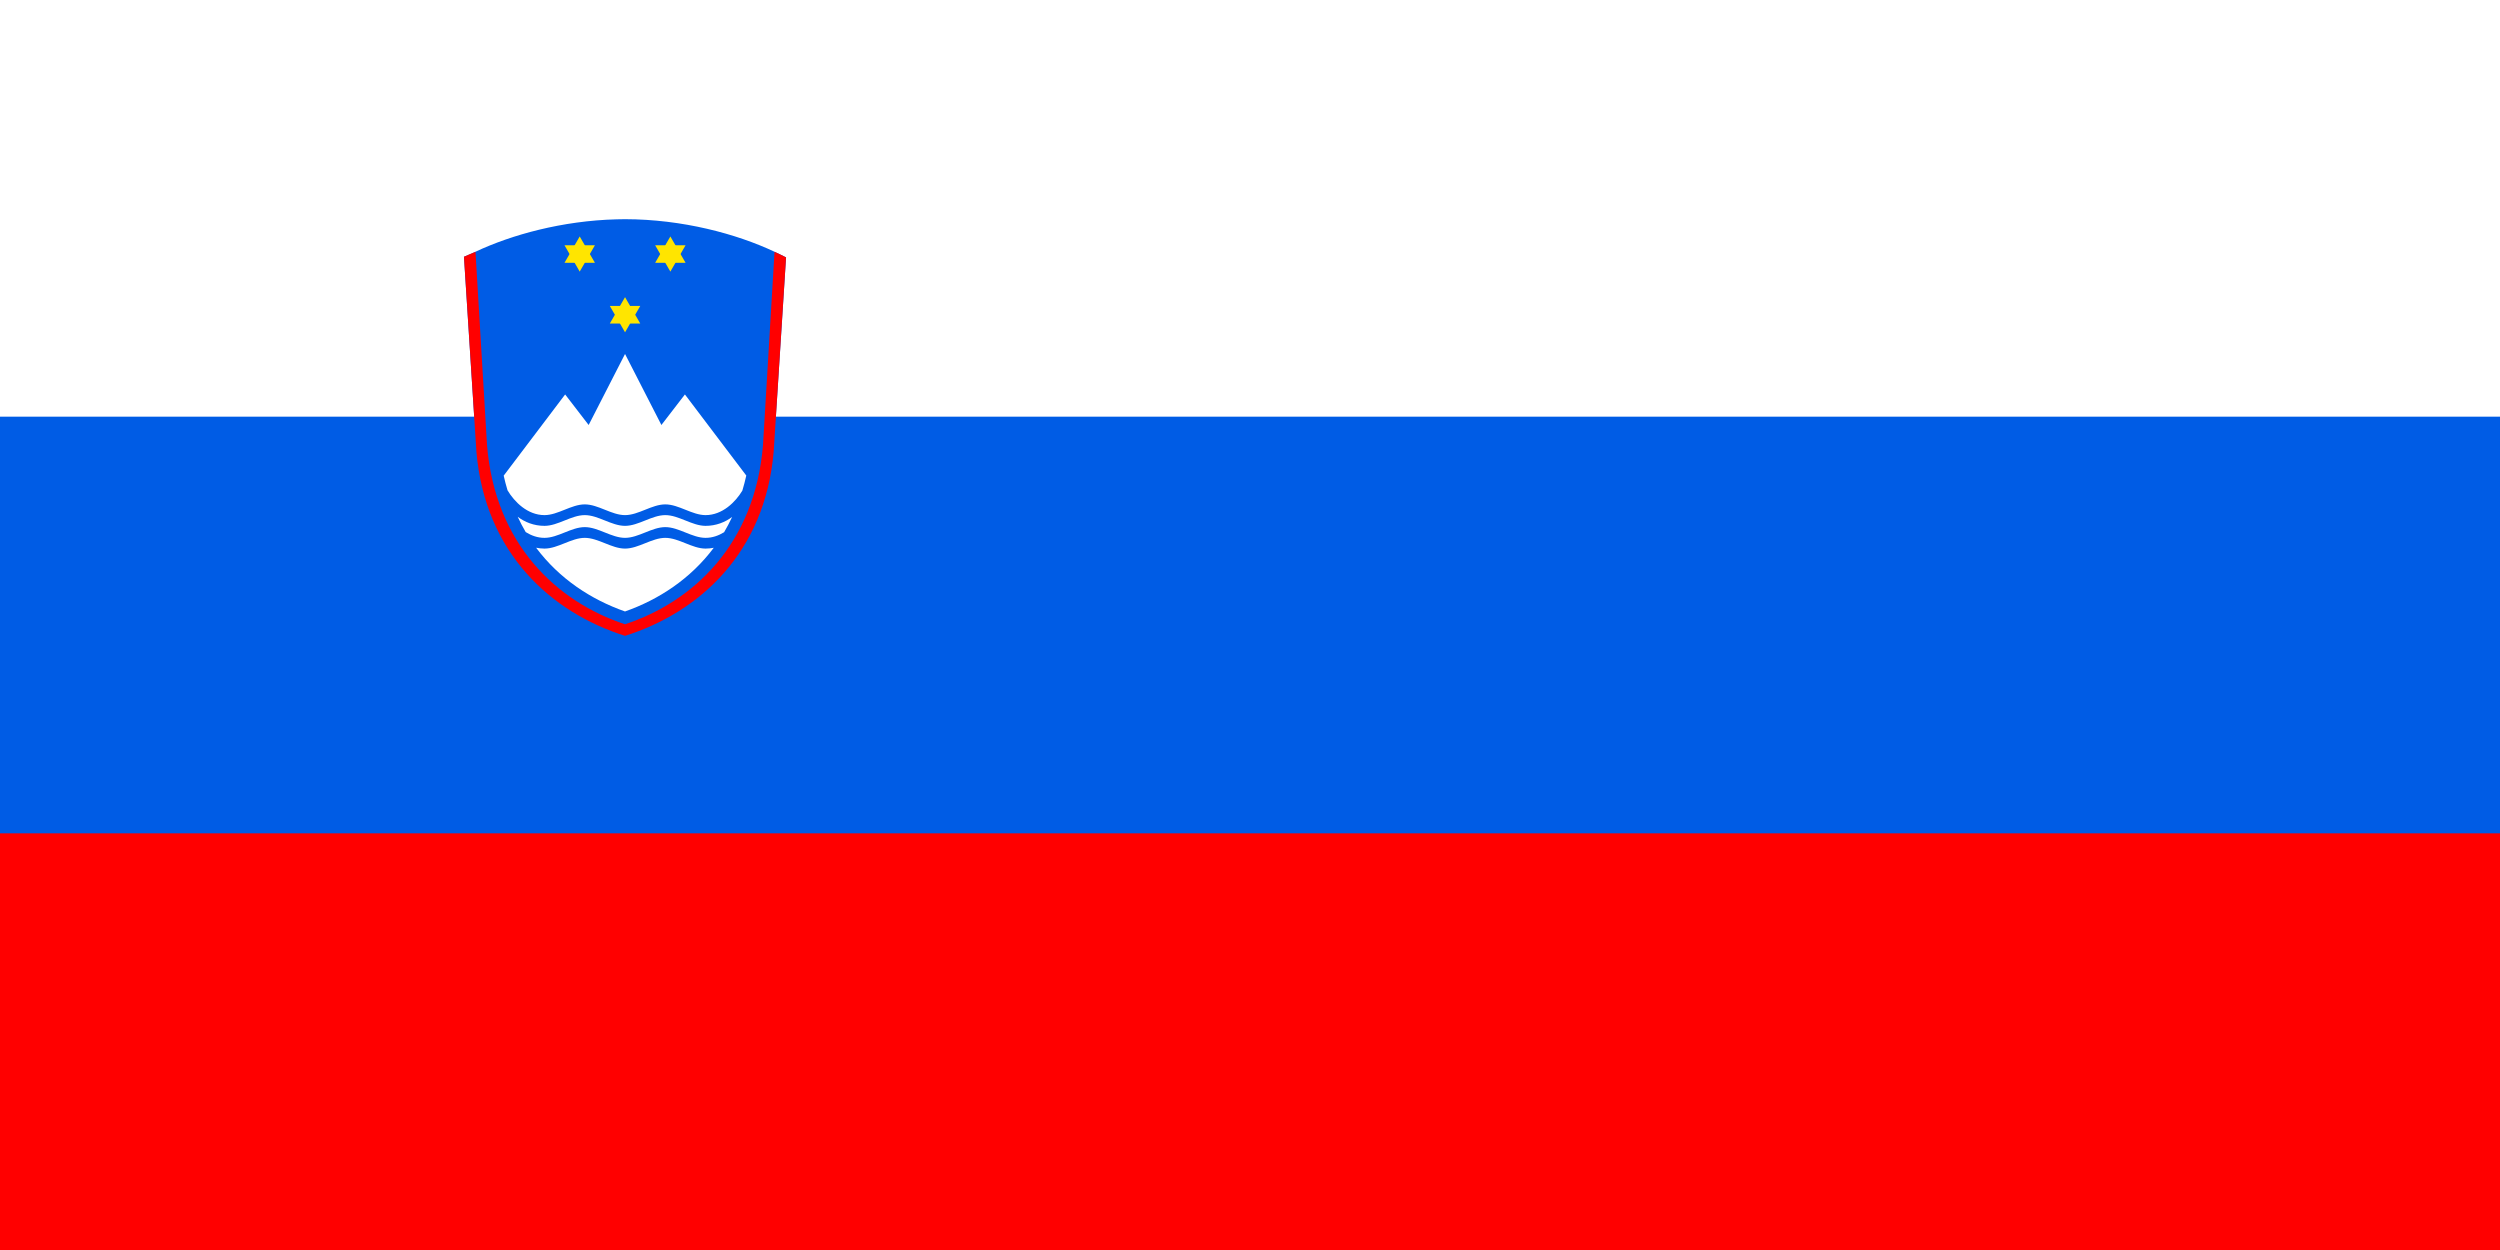
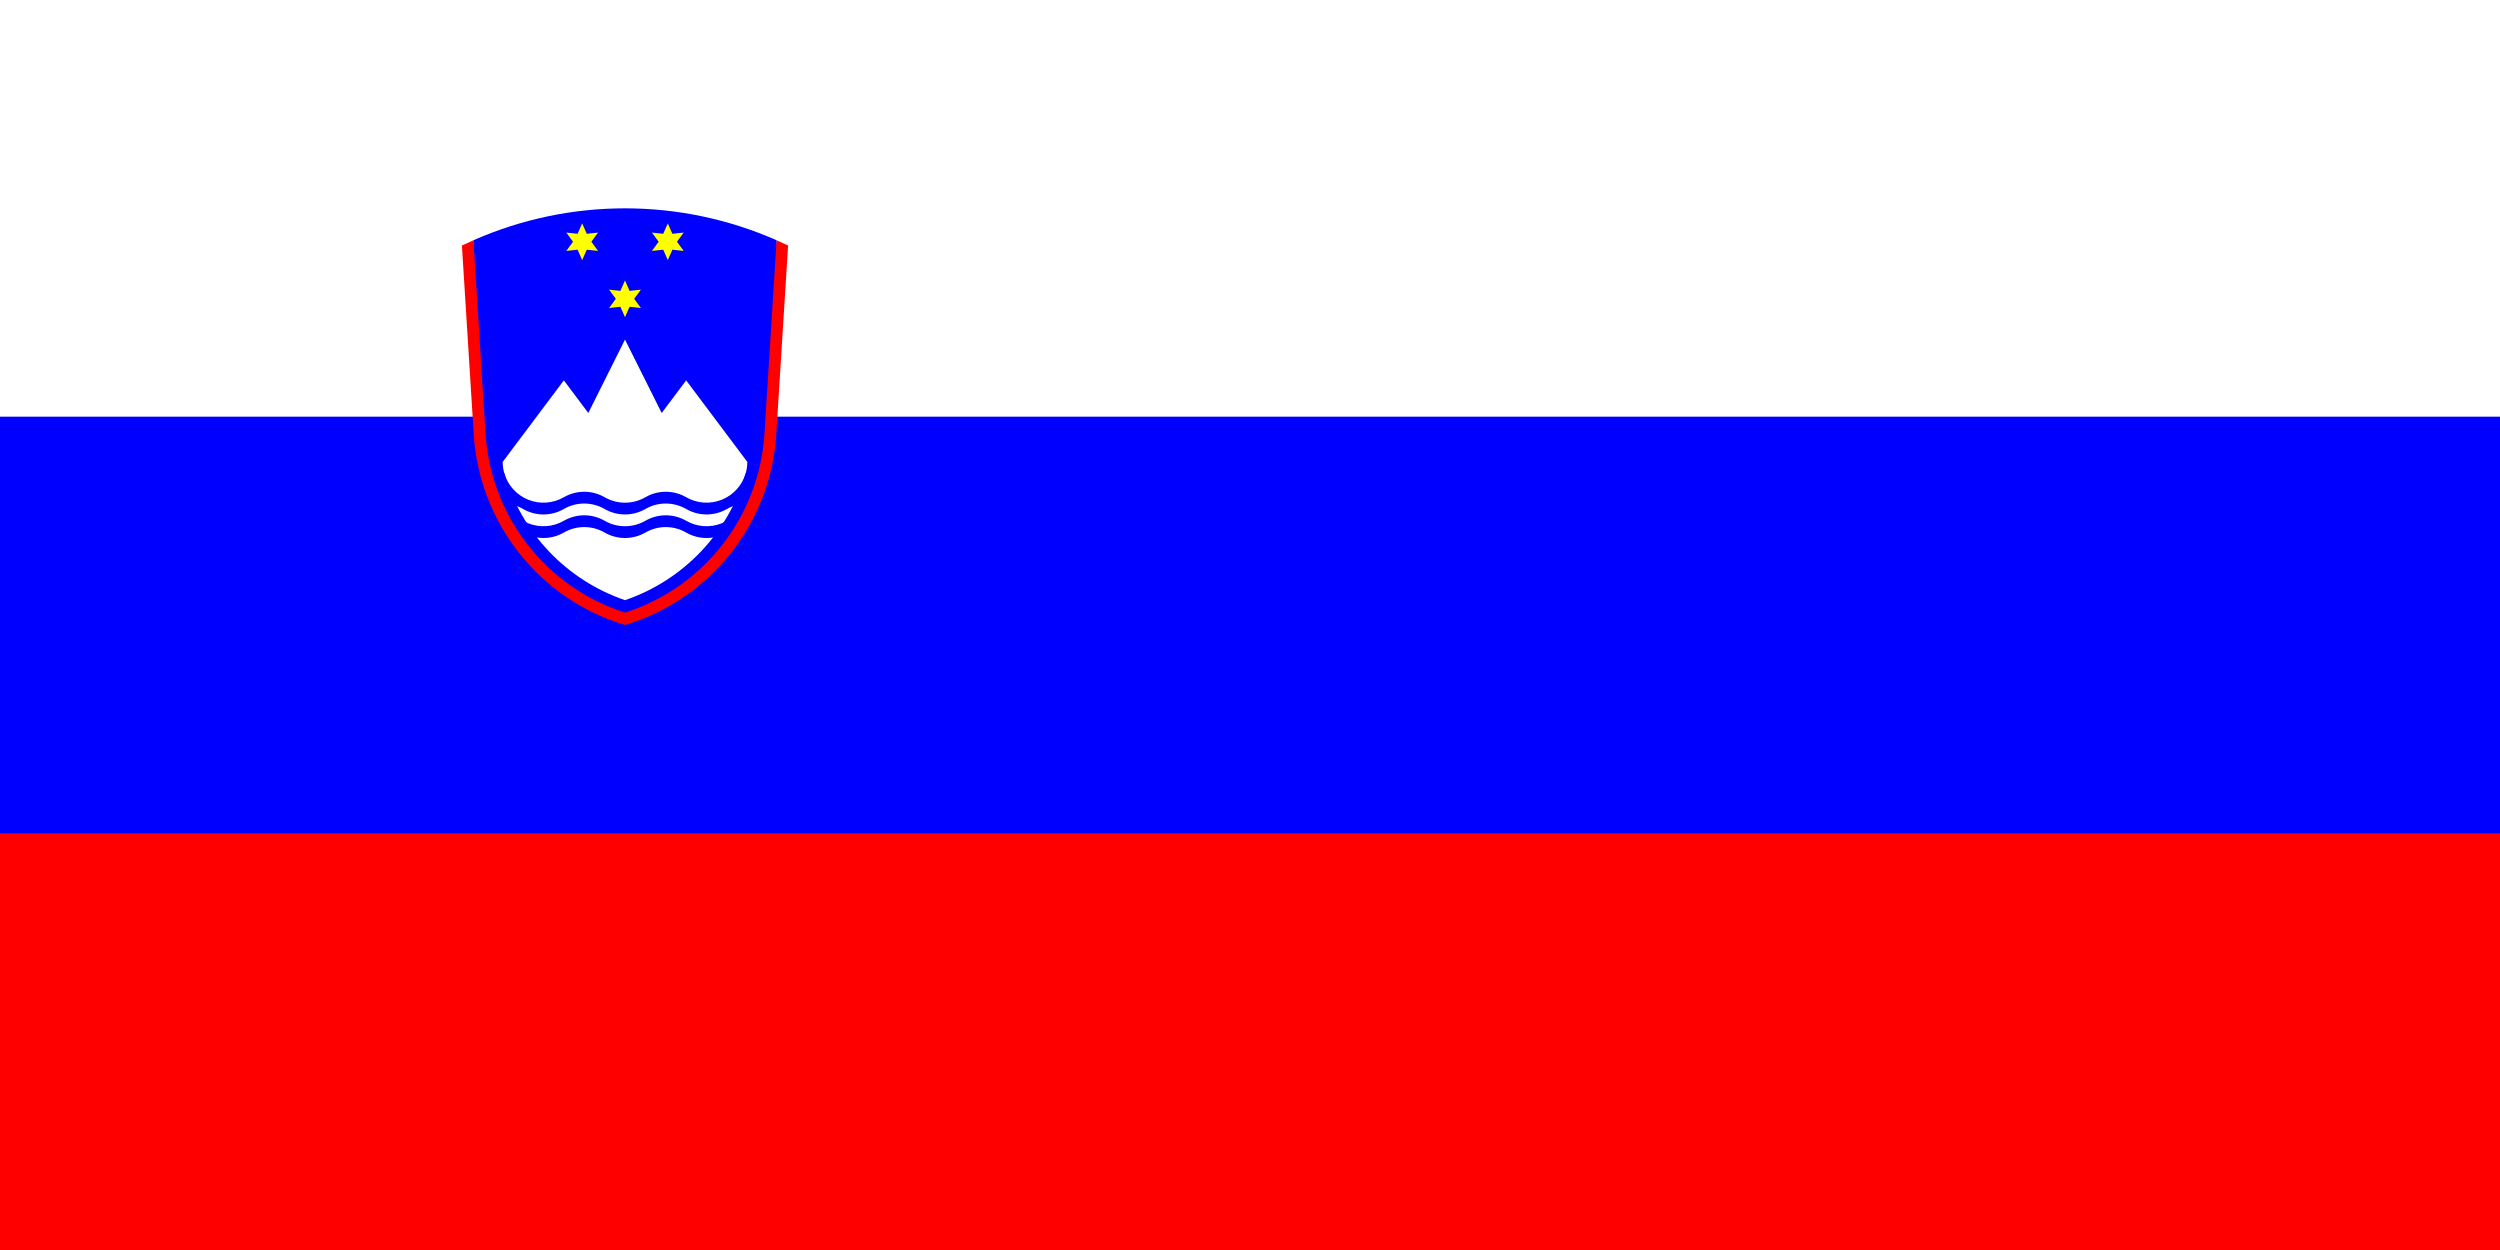
- <svg xmlns="http://www.w3.org/2000/svg" xmlns:xlink="http://www.w3.org/1999/xlink" height="600" viewBox="0 0 12 6" width="1200">
-   <path d="m0 0h12v6h-12z" fill="#f00" />
-   <path d="m0 0h12v4h-12z" fill="#005ce5" />
-   <path d="m0 0h12v2h-12z" fill="#fff" />
-   <g transform="matrix(.02100012 0 0 .02100012 -.106483 3.477988)">
-     <path d="m299.971 105.209c-1.343.002-2.682.03-4.018.068-25.976.673-50.364 7.381-67.729 15.562l.002.023c-1.899.794-3.759 1.589-5.527 2.385l5.969 93.49c4.136 48.856 35.974 77.301 71.35 88.471 35.375-11.17 67.212-39.615 71.348-88.471l5.936-93.193c-1.772-.917-3.631-1.807-5.527-2.682l.002-.023c-18.251-8.599-44.257-15.583-71.715-15.629-.02-0-.04-.002-.061-.002-.01 0-.019-0-.029 0z" fill="#005ce5" fill-rule="evenodd" stroke-width="2.1" transform="matrix(.4761878 0 0 .4761878 5.07059 -165.6175)" />
-     <path d="m147.934-84.712-8.314 16.236-5.375-6.983-14.046 18.562c.254 1.152.552 2.264.877 3.35 1.569 2.647 4.583 5.67 8.449 5.67 3.068 0 6.136-2.454 9.204-2.454 3.068 0 6.136 2.454 9.204 2.454 3.068 0 6.136-2.454 9.204-2.454 3.068 0 6.136 2.454 9.204 2.454 3.831 0 6.826-2.966 8.406-5.596.337-1.115.64-2.264.902-3.449l-14.027-18.537-5.375 6.983zm-9.204 36.835c-3.068 0-6.136 2.454-9.204 2.454-2.428 0-4.514-.86-6.13-2.08.571 1.211 1.174 2.389 1.835 3.504 1.266.787 2.704 1.319 4.295 1.319 3.068 0 6.136-2.454 9.204-2.454 3.068 0 6.136 2.454 9.204 2.454 3.068 0 6.136-2.454 9.204-2.454 3.068 0 6.136 2.454 9.204 2.454 1.569 0 2.987-.52 4.24-1.289.66-1.111 1.263-2.285 1.835-3.491-1.608 1.197-3.675 2.037-6.075 2.037-3.068 0-6.136-2.454-9.204-2.454-3.068 0-6.136 2.454-9.204 2.454-3.068 0-6.136-2.454-9.204-2.454zm0 5.197c-3.068 0-6.136 2.454-9.204 2.454-.667 0-1.3-.078-1.914-.196 5.308 7.091 12.55 11.838 20.317 14.567 7.751-2.725 14.981-7.475 20.286-14.555-.601.113-1.221.184-1.872.184-3.068 0-6.136-2.454-9.204-2.454-3.068 0-6.136 2.454-9.204 2.454-3.068 0-6.136-2.454-9.204-2.454z" fill="#fff" fill-rule="evenodd" />
-     <g id="a" fill="#ffe500" transform="translate(0 -.00067)">
-       <path id="b" d="m134.094-109.561h6.961l-3.48 6.027" fill="#ffe500" fill-rule="evenodd" />
-       <use fill="#ffe500" height="300" transform="matrix(1 0 0 -1 .0003 -215.1037)" width="600" xlink:href="#b" />
-     </g>
-     <g fill="#ffe500">
-       <use height="300" transform="translate(20.7203)" width="600" xlink:href="#a" />
-       <use height="300" transform="translate(10.3603 13.875)" width="600" xlink:href="#a" />
-     </g>
+ <svg xmlns="http://www.w3.org/2000/svg" xmlns:xlink="http://www.w3.org/1999/xlink" width="1200" height="600" viewBox="0 0 240 120" fill="#00f">
+   <path d="M0 0h240v120H0Z" fill="red" />
+   <path d="M0 0h240v80H0Z" />
+   <path d="M0 0h240v40H0Z" fill="#fff" />
+   <g transform="matrix(.3914069 0 0 .3914069 60 60)">
+     <path d="M-37.175-94.368a92.195 92.195 0 0 1 74.351 0Q43-12 0-1q-43-11-37.175-93.368Z" />
+     <path id="a" d="m0-84.5 1.125 2.551L3.897-82.25 2.25-80l1.647 2.25L1.125-78.051 0-75.5l-1.125-2.551-2.772.301L-2.25-80l-1.647-2.25 2.772.301" fill="#ff0" />
+     <use xlink:href="#a" x="-10.5" y="-14" />
+     <use xlink:href="#a" x="10.5" y="-14" />
+     <path d="m0-70 9 18 6-8 15 20a10 10 0 0 1-.385 2.747A46.401 46.401 0 0 1 0-6.091a46.401 46.401 0 0 1-29.615-31.162A10 10 0 0 1-30-40l15-20 6 8z" fill="#fff" />
+     <path id="b" d="M-29.615-37.253A10 10 0 0 0-15-31.34a10 10 0 0 1 10 0 10 10 0 0 0 10 0 10 10 0 0 1 10 0 10 10 0 0 0 14.615-5.913L30-37.113v7.321a10 10 0 0 0-5 1.34 10 10 0 0 1-10 0 10 10 0 0 0-10 0 10 10 0 0 1-10 0 10 10 0 0 0-10 0 10 10 0 0 1-10 0 10 10 0 0 0-5-1.34v-7.321" />
+     <use xlink:href="#b" y="5.774" />
+     <path d="M-40-93.066a92.195 92.195 0 0 1 2.825-1.302l2.971 47.449A49.301 49.301 0 0 0 0-3.036a49.301 49.301 0 0 0 34.205-43.883l2.971-47.449A92.195 92.195 0 0 1 40-93.066L37.1-46.738A52.202 52.202 0 0 1 0 0a52.202 52.202 0 0 1-37.1-46.738Z" fill="red" />
  </g>
-   <path d="m249.619-221.193c-1.386.002-2.768.031-4.146.072 1.379-.037 2.76-.07 4.146-.072zm-71.748 15.654c-1.899.794-3.758 1.589-5.527 2.385l5.969 93.492c4.136 48.856 35.972 77.299 71.348 88.469 35.375-11.17 67.212-39.613 71.348-88.469l5.936-93.195c-1.772-.917-3.63-1.806-5.527-2.682l-5.539 92.781c-3.839 47.5-33.393 75.154-66.232 86.014-32.84-10.86-62.395-38.514-66.234-86.014z" fill="#f00" fill-rule="evenodd" stroke-width="2.1" transform="matrix(.01 0 0 .01 .503574 3.264023)" />
</svg>
